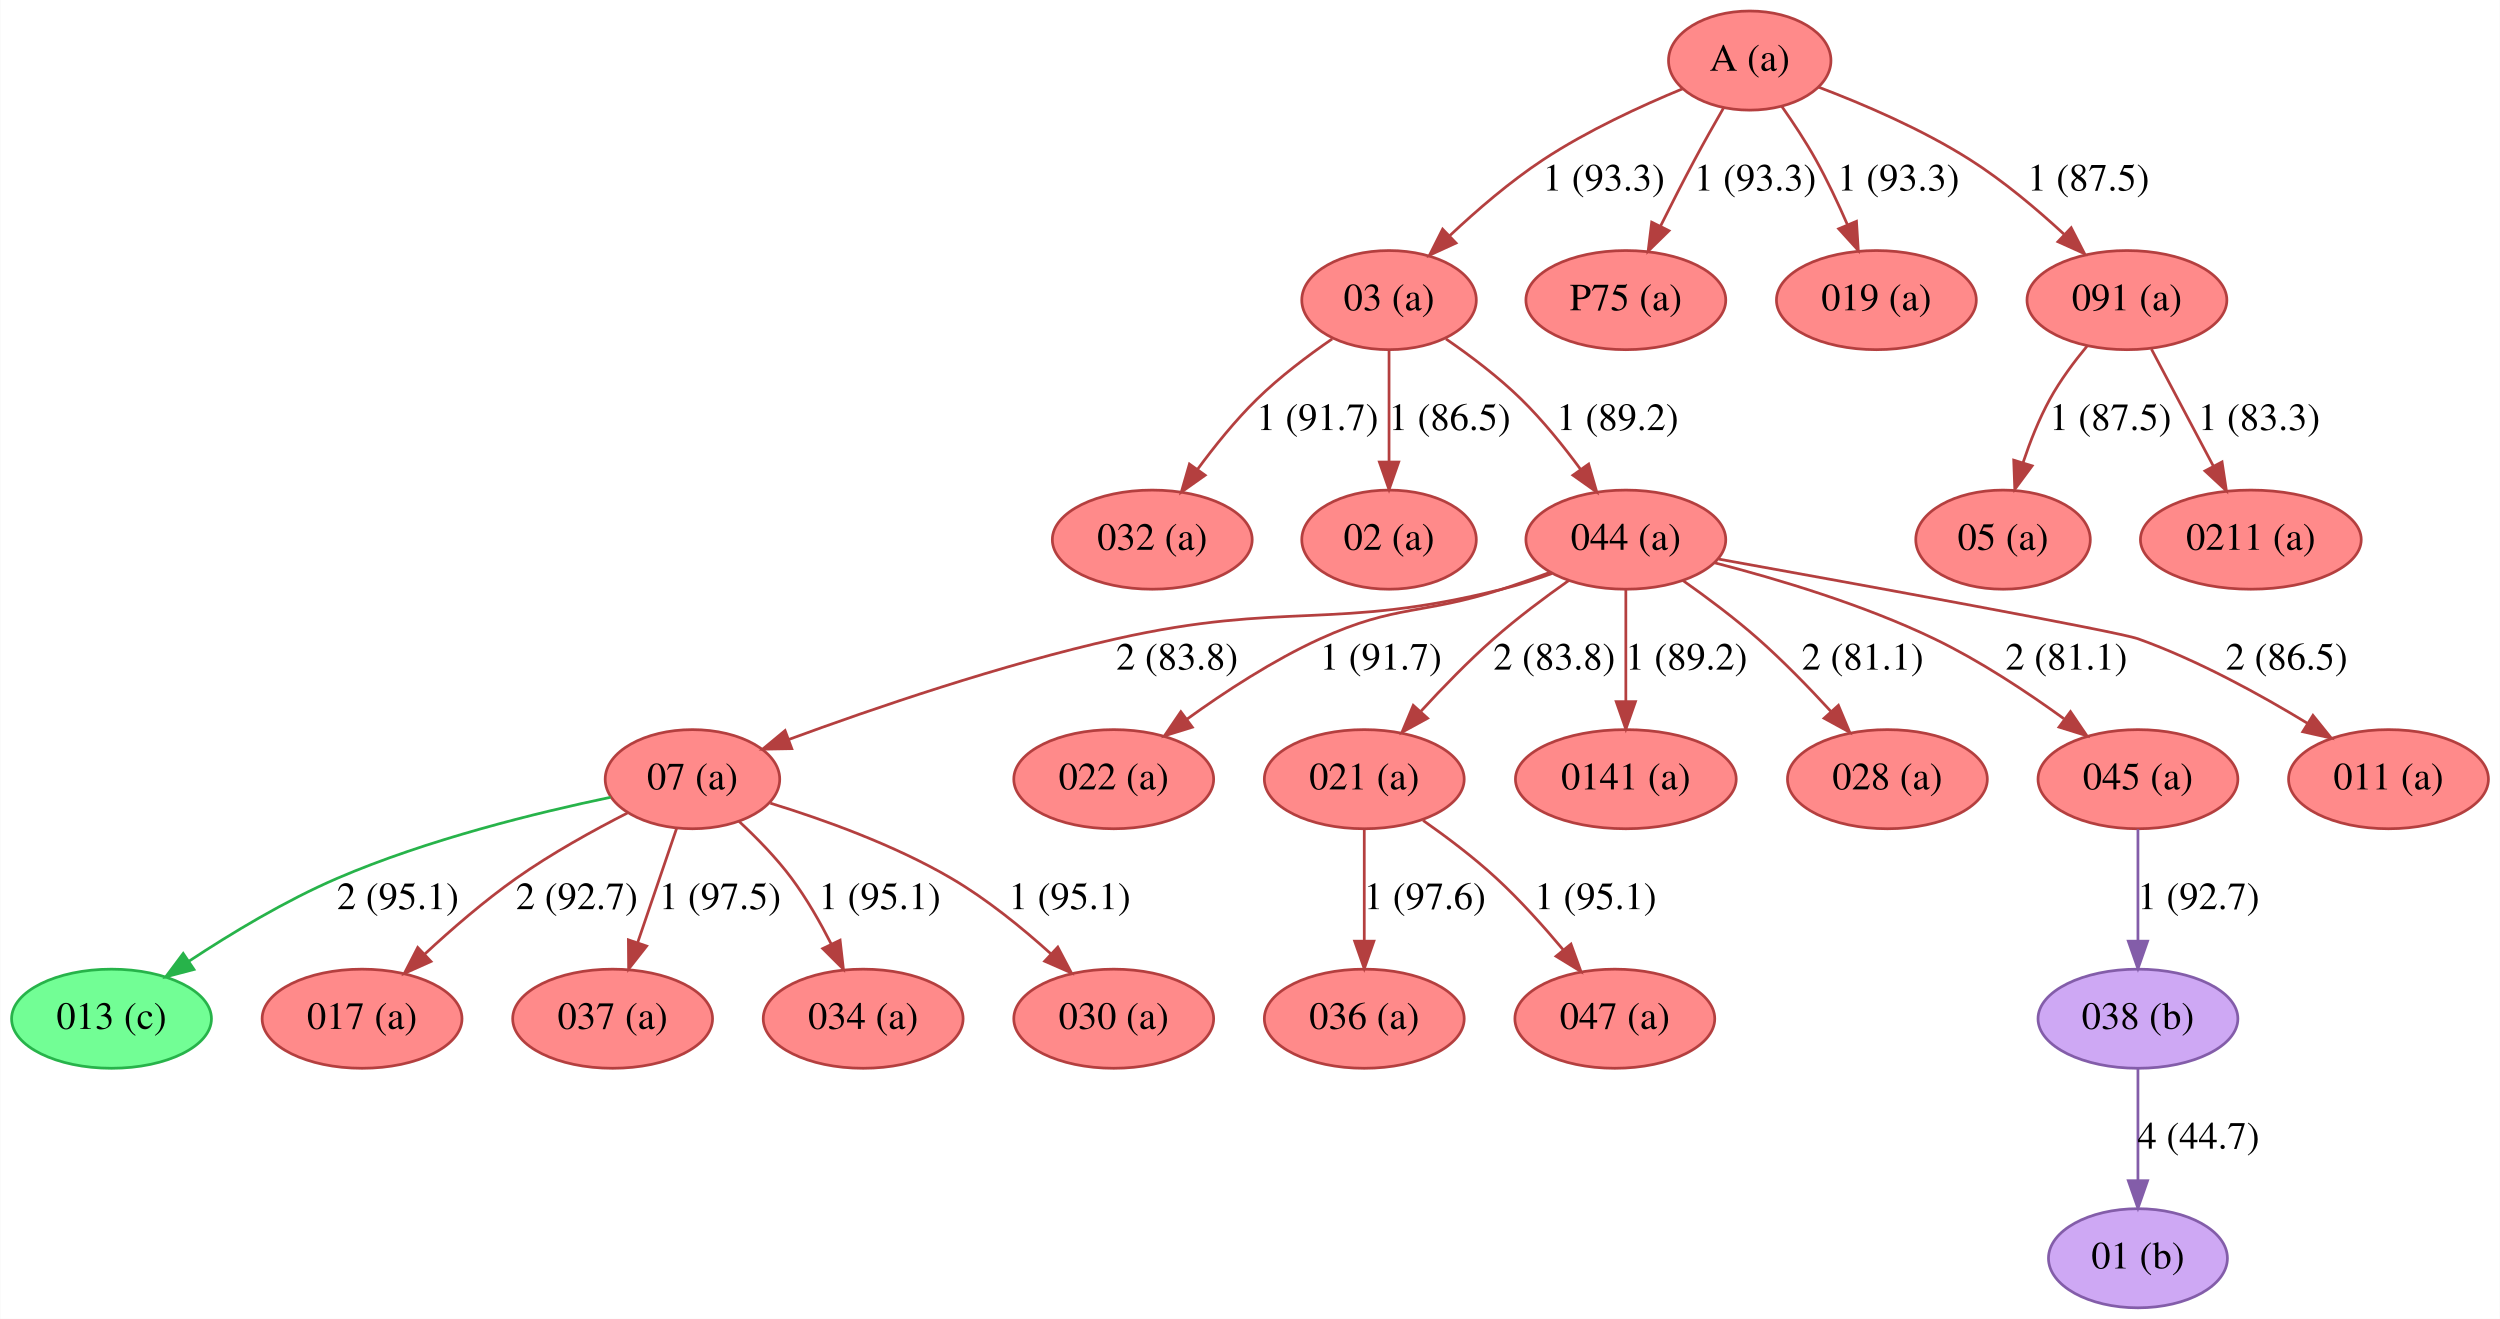
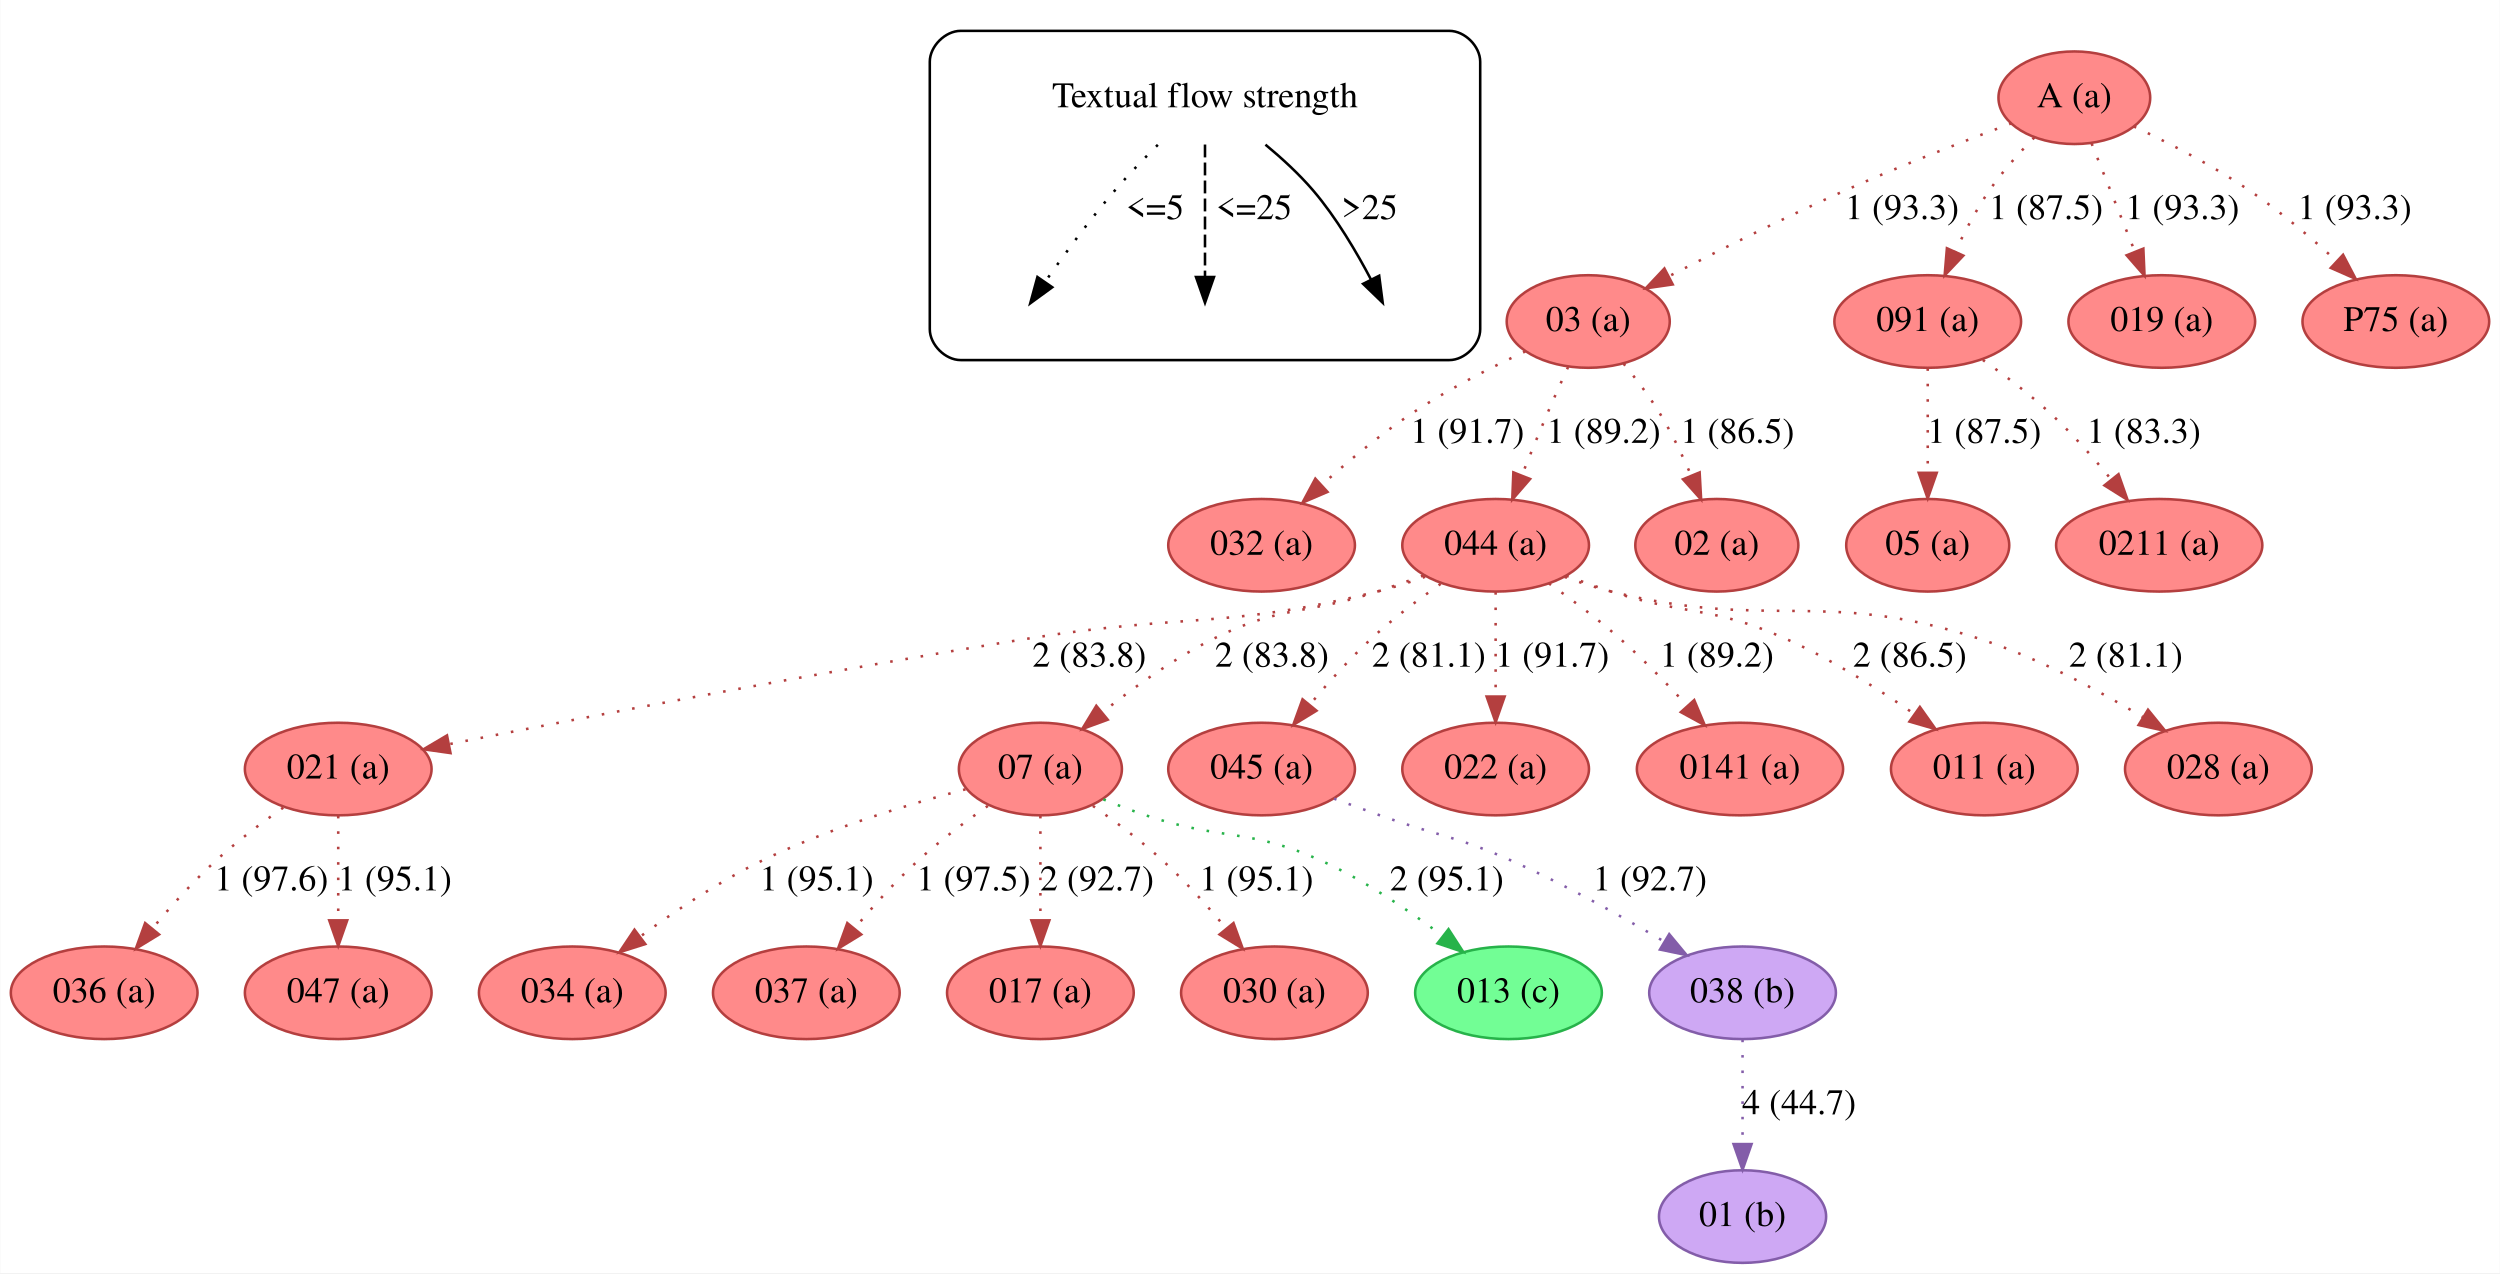
- <svg xmlns="http://www.w3.org/2000/svg" width="908pt" height="479pt" viewBox="0.00 0.00 907.79 479.00">
-   <g id="graph0" class="graph" transform="scale(1 1) rotate(0) translate(4 475)">
-     <polygon fill="white" stroke="none" points="-4,4 -4,-475 903.794,-475 903.794,4 -4,4" />
+ <svg xmlns="http://www.w3.org/2000/svg" width="972pt" height="495pt" viewBox="0.00 0.00 971.79 495.00">
+   <g id="graph0" class="graph" transform="scale(1 1) rotate(0) translate(4 491)">
+     <polygon fill="white" stroke="none" points="-4,4 -4,-491 967.794,-491 967.794,4 -4,4" />
+     <g id="clust1" class="cluster">
+       <path fill="none" stroke="black" d="M369.397,-351C369.397,-351 559.397,-351 559.397,-351 565.397,-351 571.397,-357 571.397,-363 571.397,-363 571.397,-467 571.397,-467 571.397,-473 565.397,-479 559.397,-479 559.397,-479 369.397,-479 369.397,-479 363.397,-479 357.397,-473 357.397,-467 357.397,-467 357.397,-363 357.397,-363 357.397,-357 363.397,-351 369.397,-351" />
+     </g>
    <g id="node1" class="node">
-       <ellipse fill="#cea8f4" stroke="#835da9" cx="772.397" cy="-18" rx="32.494" ry="18" />
-       <text text-anchor="middle" x="772.397" y="-14.3" font-family="Times,serif" font-size="14.00">01 (b)</text>
-     </g>
-     <g id="node2" class="node">
-       <ellipse fill="#72fe95" stroke="#27b34a" cx="36.397" cy="-105" rx="36.294" ry="18" />
-       <text text-anchor="middle" x="36.397" y="-101.3" font-family="Times,serif" font-size="14.00">013 (c)</text>
-     </g>
-     <g id="node3" class="node">
+       <text text-anchor="middle" x="464.397" y="-449.3" font-family="Times,serif" font-size="14.00">Textual flow strength</text>
+     </g>
+     <g id="edge1" class="edge">
+       <path fill="none" stroke="black" stroke-dasharray="1,5" d="M446.062,-434.686C440.529,-429.194 434.557,-422.989 429.397,-417 419.568,-405.593 409.469,-391.779 402.31,-381.563" />
+       <polygon fill="black" stroke="black" points="405.011,-379.314 396.453,-373.068 399.248,-383.288 405.011,-379.314" />
+       <text text-anchor="middle" x="444.897" y="-405.8" font-family="Times,serif" font-size="14.00">&lt;=5  </text>
+     </g>
+     <g id="edge2" class="edge">
+       <path fill="none" stroke="black" stroke-dasharray="5,2" d="M464.397,-434.799C464.397,-419.794 464.397,-398.174 464.397,-383.409" />
+       <polygon fill="black" stroke="black" points="467.897,-383.293 464.397,-373.293 460.897,-383.293 467.897,-383.293" />
+       <text text-anchor="middle" x="483.397" y="-405.8" font-family="Times,serif" font-size="14.00">  &lt;=25</text>
+     </g>
+     <g id="edge3" class="edge">
+       <path fill="none" stroke="black" d="M487.9,-434.76C494.303,-429.462 500.963,-423.344 506.397,-417 515.484,-406.39 523.492,-392.689 528.943,-382.313" />
+       <polygon fill="black" stroke="black" points="532.119,-383.789 533.488,-373.283 525.866,-380.642 532.119,-383.789" />
+       <text text-anchor="middle" x="528.397" y="-405.8" font-family="Times,serif" font-size="14.00">&gt;25</text>
+     </g>
+     <g id="node5" class="node">
+       <ellipse fill="#ff8a8a" stroke="#b43f3f" cx="127.397" cy="-192" rx="36.294" ry="18" />
+       <text text-anchor="middle" x="127.397" y="-188.3" font-family="Times,serif" font-size="14.00">021 (a)</text>
+     </g>
+     <g id="node6" class="node">
+       <ellipse fill="#ff8a8a" stroke="#b43f3f" cx="36.397" cy="-105" rx="36.294" ry="18" />
+       <text text-anchor="middle" x="36.397" y="-101.3" font-family="Times,serif" font-size="14.00">036 (a)</text>
+     </g>
+     <g id="edge4" class="edge">
+       <path fill="none" stroke="#b43f3f" stroke-dasharray="1,5" d="M106.025,-177.006C97.404,-170.963 87.582,-163.554 79.397,-156 70.853,-148.115 62.321,-138.619 55.136,-130.029" />
+       <polygon fill="#b43f3f" stroke="#b43f3f" points="57.741,-127.685 48.704,-122.155 52.32,-132.113 57.741,-127.685" />
+       <text text-anchor="middle" x="101.397" y="-144.8" font-family="Times,serif" font-size="14.00">1 (97.6)</text>
+     </g>
+     <g id="node7" class="node">
      <ellipse fill="#ff8a8a" stroke="#b43f3f" cx="127.397" cy="-105" rx="36.294" ry="18" />
-       <text text-anchor="middle" x="127.397" y="-101.3" font-family="Times,serif" font-size="14.00">017 (a)</text>
-     </g>
-     <g id="node4" class="node">
-       <ellipse fill="#ff8a8a" stroke="#b43f3f" cx="247.397" cy="-192" rx="31.695" ry="18" />
-       <text text-anchor="middle" x="247.397" y="-188.3" font-family="Times,serif" font-size="14.00">07 (a)</text>
-     </g>
-     <g id="edge3" class="edge">
-       <path fill="none" stroke="#27b34a" d="M217.653,-185.43C190.979,-179.855 151.118,-170.076 118.397,-156 99.575,-147.903 79.929,-136.059 64.587,-125.931" />
-       <polygon fill="#27b34a" stroke="#27b34a" points="66.339,-122.891 56.089,-120.207 62.428,-128.696 66.339,-122.891" />
-       <text text-anchor="middle" x="140.397" y="-144.8" font-family="Times,serif" font-size="14.00">2 (95.1)</text>
-     </g>
-     <g id="edge1" class="edge">
-       <path fill="none" stroke="#b43f3f" d="M223.827,-179.749C211.394,-173.413 196.123,-164.983 183.397,-156 171.802,-147.816 159.939,-137.548 150.134,-128.449" />
-       <polygon fill="#b43f3f" stroke="#b43f3f" points="152.425,-125.798 142.756,-121.465 147.612,-130.882 152.425,-125.798" />
-       <text text-anchor="middle" x="205.397" y="-144.8" font-family="Times,serif" font-size="14.00">2 (92.7)</text>
+       <text text-anchor="middle" x="127.397" y="-101.3" font-family="Times,serif" font-size="14.00">047 (a)</text>
+     </g>
+     <g id="edge5" class="edge">
+       <path fill="none" stroke="#b43f3f" stroke-dasharray="1,5" d="M127.397,-173.799C127.397,-162.163 127.397,-146.548 127.397,-133.237" />
+       <polygon fill="#b43f3f" stroke="#b43f3f" points="130.897,-133.175 127.397,-123.175 123.897,-133.175 130.897,-133.175" />
+       <text text-anchor="middle" x="149.397" y="-144.8" font-family="Times,serif" font-size="14.00">1 (95.1)</text>
+     </g>
+     <g id="node8" class="node">
+       <ellipse fill="#ff8a8a" stroke="#b43f3f" cx="613.397" cy="-366" rx="31.695" ry="18" />
+       <text text-anchor="middle" x="613.397" y="-362.3" font-family="Times,serif" font-size="14.00">03 (a)</text>
+     </g>
+     <g id="node9" class="node">
+       <ellipse fill="#ff8a8a" stroke="#b43f3f" cx="486.397" cy="-279" rx="36.294" ry="18" />
+       <text text-anchor="middle" x="486.397" y="-275.3" font-family="Times,serif" font-size="14.00">032 (a)</text>
+     </g>
+     <g id="edge6" class="edge">
+       <path fill="none" stroke="#b43f3f" stroke-dasharray="1,5" d="M588.965,-354.379C575.391,-348.048 558.456,-339.422 544.397,-330 532.371,-321.94 520.082,-311.691 509.93,-302.573" />
+       <polygon fill="#b43f3f" stroke="#b43f3f" points="512.026,-299.747 502.291,-295.566 507.294,-304.905 512.026,-299.747" />
+       <text text-anchor="middle" x="566.397" y="-318.8" font-family="Times,serif" font-size="14.00">1 (91.7)</text>
+     </g>
+     <g id="node10" class="node">
+       <ellipse fill="#ff8a8a" stroke="#b43f3f" cx="577.397" cy="-279" rx="36.294" ry="18" />
+       <text text-anchor="middle" x="577.397" y="-275.3" font-family="Times,serif" font-size="14.00">044 (a)</text>
+     </g>
+     <g id="edge7" class="edge">
+       <path fill="none" stroke="#b43f3f" stroke-dasharray="1,5" d="M605.581,-348.338C602.923,-342.559 599.974,-336.019 597.397,-330 594.084,-322.265 590.629,-313.789 587.54,-306.049" />
+       <polygon fill="#b43f3f" stroke="#b43f3f" points="590.795,-304.762 583.863,-296.75 584.286,-307.336 590.795,-304.762" />
+       <text text-anchor="middle" x="619.397" y="-318.8" font-family="Times,serif" font-size="14.00">1 (89.2)</text>
    </g>
    <g id="node11" class="node">
+       <ellipse fill="#ff8a8a" stroke="#b43f3f" cx="663.397" cy="-279" rx="31.695" ry="18" />
+       <text text-anchor="middle" x="663.397" y="-275.3" font-family="Times,serif" font-size="14.00">02 (a)</text>
+     </g>
+     <g id="edge8" class="edge">
+       <path fill="none" stroke="#b43f3f" stroke-dasharray="1,5" d="M627.139,-349.612C632.004,-343.724 637.285,-336.789 641.397,-330 645.888,-322.585 649.977,-314.091 653.378,-306.234" />
+       <polygon fill="#b43f3f" stroke="#b43f3f" points="656.712,-307.329 657.297,-296.751 650.243,-304.656 656.712,-307.329" />
+       <text text-anchor="middle" x="671.397" y="-318.8" font-family="Times,serif" font-size="14.00">1 (86.5)</text>
+     </g>
+     <g id="edge14" class="edge">
+       <path fill="none" stroke="#b43f3f" stroke-dasharray="1,5" d="M549.976,-266.746C543.934,-264.583 537.511,-262.521 531.397,-261 473.083,-246.497 456.736,-252.474 397.397,-243 317.074,-230.176 223.881,-212.235 170.655,-201.695" />
+       <polygon fill="#b43f3f" stroke="#b43f3f" points="171.049,-198.205 160.558,-199.689 169.685,-205.071 171.049,-198.205" />
+       <text text-anchor="middle" x="419.397" y="-231.8" font-family="Times,serif" font-size="14.00">2 (83.8)</text>
+     </g>
+     <g id="node12" class="node">
+       <ellipse fill="#ff8a8a" stroke="#b43f3f" cx="400.397" cy="-192" rx="31.695" ry="18" />
+       <text text-anchor="middle" x="400.397" y="-188.3" font-family="Times,serif" font-size="14.00">07 (a)</text>
+     </g>
+     <g id="edge15" class="edge">
+       <path fill="none" stroke="#b43f3f" stroke-dasharray="1,5" d="M549.296,-267.232C543.411,-265.084 537.223,-262.906 531.397,-261 503.72,-251.946 494.54,-255.828 468.397,-243 452.792,-235.343 437.048,-224.046 424.644,-214.127" />
+       <polygon fill="#b43f3f" stroke="#b43f3f" points="426.581,-211.188 416.634,-207.541 422.136,-216.596 426.581,-211.188" />
+       <text text-anchor="middle" x="490.397" y="-231.8" font-family="Times,serif" font-size="14.00">2 (83.8)</text>
+     </g>
+     <g id="node18" class="node">
+       <ellipse fill="#ff8a8a" stroke="#b43f3f" cx="486.397" cy="-192" rx="36.294" ry="18" />
+       <text text-anchor="middle" x="486.397" y="-188.3" font-family="Times,serif" font-size="14.00">045 (a)</text>
+     </g>
+     <g id="edge16" class="edge">
+       <path fill="none" stroke="#b43f3f" stroke-dasharray="1,5" d="M556.025,-264.006C547.404,-257.963 537.582,-250.554 529.397,-243 520.853,-235.115 512.321,-225.619 505.136,-217.029" />
+       <polygon fill="#b43f3f" stroke="#b43f3f" points="507.741,-214.685 498.704,-209.155 502.32,-219.113 507.741,-214.685" />
+       <text text-anchor="middle" x="551.397" y="-231.8" font-family="Times,serif" font-size="14.00">2 (81.1)</text>
+     </g>
+     <g id="node19" class="node">
+       <ellipse fill="#ff8a8a" stroke="#b43f3f" cx="577.397" cy="-192" rx="36.294" ry="18" />
+       <text text-anchor="middle" x="577.397" y="-188.3" font-family="Times,serif" font-size="14.00">022 (a)</text>
+     </g>
+     <g id="edge17" class="edge">
+       <path fill="none" stroke="#b43f3f" stroke-dasharray="1,5" d="M577.397,-260.799C577.397,-249.163 577.397,-233.548 577.397,-220.237" />
+       <polygon fill="#b43f3f" stroke="#b43f3f" points="580.897,-220.175 577.397,-210.175 573.897,-220.175 580.897,-220.175" />
+       <text text-anchor="middle" x="599.397" y="-231.8" font-family="Times,serif" font-size="14.00">1 (91.7)</text>
+     </g>
+     <g id="node20" class="node">
+       <ellipse fill="#ff8a8a" stroke="#b43f3f" cx="672.397" cy="-192" rx="40.094" ry="18" />
+       <text text-anchor="middle" x="672.397" y="-188.3" font-family="Times,serif" font-size="14.00">0141 (a)</text>
+     </g>
+     <g id="edge18" class="edge">
+       <path fill="none" stroke="#b43f3f" stroke-dasharray="1,5" d="M598.127,-264.159C606.833,-258.025 616.891,-250.508 625.397,-243 634.56,-234.911 643.927,-225.276 651.863,-216.632" />
+       <polygon fill="#b43f3f" stroke="#b43f3f" points="654.606,-218.816 658.702,-209.045 649.407,-214.129 654.606,-218.816" />
+       <text text-anchor="middle" x="663.397" y="-231.8" font-family="Times,serif" font-size="14.00">1 (89.2)</text>
+     </g>
+     <g id="node21" class="node">
+       <ellipse fill="#ff8a8a" stroke="#b43f3f" cx="767.397" cy="-192" rx="36.294" ry="18" />
+       <text text-anchor="middle" x="767.397" y="-188.3" font-family="Times,serif" font-size="14.00">011 (a)</text>
+     </g>
+     <g id="edge19" class="edge">
+       <path fill="none" stroke="#b43f3f" stroke-dasharray="1,5" d="M604.851,-267.137C610.61,-264.997 616.674,-262.845 622.397,-261 651.743,-251.54 661.196,-255.467 689.397,-243 707.184,-235.137 725.568,-223.548 740.018,-213.507" />
+       <polygon fill="#b43f3f" stroke="#b43f3f" points="742.343,-216.148 748.466,-207.502 738.288,-210.443 742.343,-216.148" />
+       <text text-anchor="middle" x="738.397" y="-231.8" font-family="Times,serif" font-size="14.00">2 (86.5)</text>
+     </g>
+     <g id="node22" class="node">
+       <ellipse fill="#ff8a8a" stroke="#b43f3f" cx="858.397" cy="-192" rx="36.294" ry="18" />
+       <text text-anchor="middle" x="858.397" y="-188.3" font-family="Times,serif" font-size="14.00">028 (a)</text>
+     </g>
+     <g id="edge20" class="edge">
+       <path fill="none" stroke="#b43f3f" stroke-dasharray="1,5" d="M604.196,-266.701C610.109,-264.54 616.399,-262.491 622.397,-261 684.134,-245.653 703.764,-262.253 764.397,-243 787.201,-235.759 810.975,-223.058 828.909,-212.269" />
+       <polygon fill="#b43f3f" stroke="#b43f3f" points="831.042,-215.067 837.719,-206.841 827.37,-209.107 831.042,-215.067" />
+       <text text-anchor="middle" x="822.397" y="-231.8" font-family="Times,serif" font-size="14.00">2 (81.1)</text>
+     </g>
+     <g id="node13" class="node">
      <ellipse fill="#ff8a8a" stroke="#b43f3f" cx="218.397" cy="-105" rx="36.294" ry="18" />
-       <text text-anchor="middle" x="218.397" y="-101.3" font-family="Times,serif" font-size="14.00">037 (a)</text>
-     </g>
-     <g id="edge4" class="edge">
-       <path fill="none" stroke="#b43f3f" d="M241.667,-174.207C237.642,-162.409 232.173,-146.378 227.548,-132.822" />
-       <polygon fill="#b43f3f" stroke="#b43f3f" points="230.755,-131.383 224.214,-123.049 224.13,-133.644 230.755,-131.383" />
-       <text text-anchor="middle" x="257.397" y="-144.8" font-family="Times,serif" font-size="14.00">1 (97.5)</text>
-     </g>
-     <g id="node19" class="node">
+       <text text-anchor="middle" x="218.397" y="-101.3" font-family="Times,serif" font-size="14.00">034 (a)</text>
+     </g>
+     <g id="edge9" class="edge">
+       <path fill="none" stroke="#b43f3f" stroke-dasharray="1,5" d="M371.287,-184.118C348.808,-178.225 317.276,-168.681 291.397,-156 275.102,-148.016 258.302,-136.754 244.933,-126.939" />
+       <polygon fill="#b43f3f" stroke="#b43f3f" points="246.782,-123.951 236.682,-120.748 242.58,-129.55 246.782,-123.951" />
+       <text text-anchor="middle" x="313.397" y="-144.8" font-family="Times,serif" font-size="14.00">1 (95.1)</text>
+     </g>
+     <g id="node14" class="node">
      <ellipse fill="#ff8a8a" stroke="#b43f3f" cx="309.397" cy="-105" rx="36.294" ry="18" />
-       <text text-anchor="middle" x="309.397" y="-101.3" font-family="Times,serif" font-size="14.00">034 (a)</text>
-     </g>
-     <g id="edge2" class="edge">
-       <path fill="none" stroke="#b43f3f" d="M264.312,-176.669C270.763,-170.689 277.882,-163.414 283.397,-156 288.853,-148.665 293.789,-140.023 297.859,-132.006" />
-       <polygon fill="#b43f3f" stroke="#b43f3f" points="301.013,-133.523 302.218,-122.997 294.712,-130.475 301.013,-133.523" />
-       <text text-anchor="middle" x="315.397" y="-144.8" font-family="Times,serif" font-size="14.00">1 (95.1)</text>
+       <text text-anchor="middle" x="309.397" y="-101.3" font-family="Times,serif" font-size="14.00">037 (a)</text>
+     </g>
+     <g id="edge10" class="edge">
+       <path fill="none" stroke="#b43f3f" stroke-dasharray="1,5" d="M379.978,-177.672C371.134,-171.512 360.886,-163.834 352.397,-156 343.853,-148.115 335.321,-138.619 328.136,-130.029" />
+       <polygon fill="#b43f3f" stroke="#b43f3f" points="330.741,-127.685 321.704,-122.155 325.32,-132.113 330.741,-127.685" />
+       <text text-anchor="middle" x="374.397" y="-144.8" font-family="Times,serif" font-size="14.00">1 (97.5)</text>
+     </g>
+     <g id="node15" class="node">
+       <ellipse fill="#ff8a8a" stroke="#b43f3f" cx="400.397" cy="-105" rx="36.294" ry="18" />
+       <text text-anchor="middle" x="400.397" y="-101.3" font-family="Times,serif" font-size="14.00">017 (a)</text>
+     </g>
+     <g id="edge11" class="edge">
+       <path fill="none" stroke="#b43f3f" stroke-dasharray="1,5" d="M400.397,-173.799C400.397,-162.163 400.397,-146.548 400.397,-133.237" />
+       <polygon fill="#b43f3f" stroke="#b43f3f" points="403.897,-133.175 400.397,-123.175 396.897,-133.175 403.897,-133.175" />
+       <text text-anchor="middle" x="422.397" y="-144.8" font-family="Times,serif" font-size="14.00">2 (92.7)</text>
+     </g>
+     <g id="node16" class="node">
+       <ellipse fill="#ff8a8a" stroke="#b43f3f" cx="491.397" cy="-105" rx="36.294" ry="18" />
+       <text text-anchor="middle" x="491.397" y="-101.3" font-family="Times,serif" font-size="14.00">030 (a)</text>
+     </g>
+     <g id="edge12" class="edge">
+       <path fill="none" stroke="#b43f3f" stroke-dasharray="1,5" d="M420.816,-177.672C429.659,-171.512 439.908,-163.834 448.397,-156 456.941,-148.115 465.472,-138.619 472.657,-130.029" />
+       <polygon fill="#b43f3f" stroke="#b43f3f" points="475.474,-132.113 479.089,-122.155 470.053,-127.685 475.474,-132.113" />
+       <text text-anchor="middle" x="484.397" y="-144.8" font-family="Times,serif" font-size="14.00">1 (95.1)</text>
+     </g>
+     <g id="node17" class="node">
+       <ellipse fill="#72fe95" stroke="#27b34a" cx="582.397" cy="-105" rx="36.294" ry="18" />
+       <text text-anchor="middle" x="582.397" y="-101.3" font-family="Times,serif" font-size="14.00">013 (c)</text>
+     </g>
+     <g id="edge13" class="edge">
+       <path fill="none" stroke="#27b34a" stroke-dasharray="1,5" d="M424.904,-180.194C430.285,-178.003 435.991,-175.816 441.397,-174 471.44,-163.907 481.603,-169.243 510.397,-156 526.842,-148.436 543.549,-137.107 556.724,-127.144" />
+       <polygon fill="#27b34a" stroke="#27b34a" points="559.081,-129.745 564.834,-120.848 554.788,-124.216 559.081,-129.745" />
+       <text text-anchor="middle" x="558.397" y="-144.8" font-family="Times,serif" font-size="14.00">2 (95.1)</text>
+     </g>
+     <g id="node29" class="node">
+       <ellipse fill="#cea8f4" stroke="#835da9" cx="673.397" cy="-105" rx="36.294" ry="18" />
+       <text text-anchor="middle" x="673.397" y="-101.3" font-family="Times,serif" font-size="14.00">038 (b)</text>
+     </g>
+     <g id="edge27" class="edge">
+       <path fill="none" stroke="#835da9" stroke-dasharray="1,5" d="M514.582,-180.478C520.461,-178.313 526.625,-176.065 532.397,-174 555.424,-165.761 562.091,-166.029 584.397,-156 604.445,-146.986 625.958,-134.969 642.811,-124.976" />
+       <polygon fill="#835da9" stroke="#835da9" points="644.885,-127.813 651.655,-119.664 641.28,-121.812 644.885,-127.813" />
+       <text text-anchor="middle" x="637.397" y="-144.8" font-family="Times,serif" font-size="14.00">1 (92.7)</text>
+     </g>
+     <g id="node23" class="node">
+       <ellipse fill="#ff8a8a" stroke="#b43f3f" cx="745.397" cy="-366" rx="36.294" ry="18" />
+       <text text-anchor="middle" x="745.397" y="-362.3" font-family="Times,serif" font-size="14.00">091 (a)</text>
    </g>
    <g id="node24" class="node">
-       <ellipse fill="#ff8a8a" stroke="#b43f3f" cx="400.397" cy="-105" rx="36.294" ry="18" />
-       <text text-anchor="middle" x="400.397" y="-101.3" font-family="Times,serif" font-size="14.00">030 (a)</text>
-     </g>
-     <g id="edge5" class="edge">
-       <path fill="none" stroke="#b43f3f" d="M275.682,-183.286C294.964,-177.365 320.659,-168.143 341.397,-156 354.323,-148.431 367.188,-137.963 377.59,-128.561" />
-       <polygon fill="#b43f3f" stroke="#b43f3f" points="380.087,-131.018 385.025,-121.644 375.319,-125.893 380.087,-131.018" />
-       <text text-anchor="middle" x="384.397" y="-144.8" font-family="Times,serif" font-size="14.00">1 (95.1)</text>
-     </g>
-     <g id="node5" class="node">
-       <ellipse fill="#ff8a8a" stroke="#b43f3f" cx="414.397" cy="-279" rx="36.294" ry="18" />
-       <text text-anchor="middle" x="414.397" y="-275.3" font-family="Times,serif" font-size="14.00">032 (a)</text>
-     </g>
-     <g id="node6" class="node">
-       <ellipse fill="#ff8a8a" stroke="#b43f3f" cx="400.397" cy="-192" rx="36.294" ry="18" />
-       <text text-anchor="middle" x="400.397" y="-188.3" font-family="Times,serif" font-size="14.00">022 (a)</text>
-     </g>
-     <g id="node7" class="node">
-       <ellipse fill="#ff8a8a" stroke="#b43f3f" cx="631.397" cy="-453" rx="29.497" ry="18" />
-       <text text-anchor="middle" x="631.397" y="-449.3" font-family="Times,serif" font-size="14.00">A (a)</text>
-     </g>
-     <g id="node17" class="node">
-       <ellipse fill="#ff8a8a" stroke="#b43f3f" cx="500.397" cy="-366" rx="31.695" ry="18" />
-       <text text-anchor="middle" x="500.397" y="-362.3" font-family="Times,serif" font-size="14.00">03 (a)</text>
-     </g>
-     <g id="edge6" class="edge">
-       <path fill="none" stroke="#b43f3f" d="M607.144,-442.808C591.973,-436.553 572.353,-427.517 556.397,-417 544.375,-409.077 532.301,-398.681 522.458,-389.422" />
-       <polygon fill="#b43f3f" stroke="#b43f3f" points="524.713,-386.734 515.086,-382.309 519.852,-391.772 524.713,-386.734" />
-       <text text-anchor="middle" x="578.397" y="-405.8" font-family="Times,serif" font-size="14.00">1 (93.3)</text>
-     </g>
-     <g id="node18" class="node">
-       <ellipse fill="#ff8a8a" stroke="#b43f3f" cx="586.397" cy="-366" rx="36.294" ry="18" />
-       <text text-anchor="middle" x="586.397" y="-362.3" font-family="Times,serif" font-size="14.00">P75 (a)</text>
-     </g>
-     <g id="edge7" class="edge">
-       <path fill="none" stroke="#b43f3f" d="M621.847,-435.723C618.473,-429.861 614.699,-423.17 611.397,-417 607.229,-409.213 602.866,-400.645 598.972,-392.834" />
-       <polygon fill="#b43f3f" stroke="#b43f3f" points="602.069,-391.2 594.5,-383.785 595.793,-394.301 602.069,-391.2" />
-       <text text-anchor="middle" x="633.397" y="-405.8" font-family="Times,serif" font-size="14.00">1 (93.3)</text>
-     </g>
-     <g id="node20" class="node">
-       <ellipse fill="#ff8a8a" stroke="#b43f3f" cx="677.397" cy="-366" rx="36.294" ry="18" />
-       <text text-anchor="middle" x="677.397" y="-362.3" font-family="Times,serif" font-size="14.00">019 (a)</text>
-     </g>
-     <g id="edge8" class="edge">
-       <path fill="none" stroke="#b43f3f" d="M643.036,-436.37C647.19,-430.457 651.743,-423.567 655.397,-417 659.547,-409.542 663.498,-401.148 666.877,-393.398" />
-       <polygon fill="#b43f3f" stroke="#b43f3f" points="670.161,-394.619 670.824,-384.044 663.712,-391.897 670.161,-394.619" />
-       <text text-anchor="middle" x="685.397" y="-405.8" font-family="Times,serif" font-size="14.00">1 (93.3)</text>
-     </g>
-     <g id="node23" class="node">
-       <ellipse fill="#ff8a8a" stroke="#b43f3f" cx="768.397" cy="-366" rx="36.294" ry="18" />
-       <text text-anchor="middle" x="768.397" y="-362.3" font-family="Times,serif" font-size="14.00">091 (a)</text>
-     </g>
-     <g id="edge9" class="edge">
-       <path fill="none" stroke="#b43f3f" d="M656.182,-443.429C672.507,-437.247 693.997,-428.061 711.397,-417 723.493,-409.31 735.612,-399.116 745.546,-389.939" />
-       <polygon fill="#b43f3f" stroke="#b43f3f" points="748.156,-392.287 753.001,-382.865 743.338,-387.209 748.156,-392.287" />
-       <text text-anchor="middle" x="754.397" y="-405.8" font-family="Times,serif" font-size="14.00">1 (87.5)</text>
-     </g>
-     <g id="node8" class="node">
-       <ellipse fill="#ff8a8a" stroke="#b43f3f" cx="491.397" cy="-192" rx="36.294" ry="18" />
-       <text text-anchor="middle" x="491.397" y="-188.3" font-family="Times,serif" font-size="14.00">021 (a)</text>
-     </g>
-     <g id="node14" class="node">
-       <ellipse fill="#ff8a8a" stroke="#b43f3f" cx="491.397" cy="-105" rx="36.294" ry="18" />
-       <text text-anchor="middle" x="491.397" y="-101.3" font-family="Times,serif" font-size="14.00">036 (a)</text>
-     </g>
-     <g id="edge10" class="edge">
-       <path fill="none" stroke="#b43f3f" d="M491.397,-173.799C491.397,-162.163 491.397,-146.548 491.397,-133.237" />
-       <polygon fill="#b43f3f" stroke="#b43f3f" points="494.897,-133.175 491.397,-123.175 487.897,-133.175 494.897,-133.175" />
-       <text text-anchor="middle" x="513.397" y="-144.8" font-family="Times,serif" font-size="14.00">1 (97.6)</text>
-     </g>
-     <g id="node21" class="node">
-       <ellipse fill="#ff8a8a" stroke="#b43f3f" cx="582.397" cy="-105" rx="36.294" ry="18" />
-       <text text-anchor="middle" x="582.397" y="-101.3" font-family="Times,serif" font-size="14.00">047 (a)</text>
-     </g>
-     <g id="edge11" class="edge">
-       <path fill="none" stroke="#b43f3f" d="M512.768,-177.006C521.389,-170.963 531.211,-163.554 539.397,-156 547.941,-148.115 556.472,-138.619 563.657,-130.029" />
-       <polygon fill="#b43f3f" stroke="#b43f3f" points="566.474,-132.113 570.089,-122.155 561.053,-127.685 566.474,-132.113" />
-       <text text-anchor="middle" x="575.397" y="-144.8" font-family="Times,serif" font-size="14.00">1 (95.1)</text>
-     </g>
-     <g id="node9" class="node">
-       <ellipse fill="#ff8a8a" stroke="#b43f3f" cx="586.397" cy="-192" rx="40.094" ry="18" />
-       <text text-anchor="middle" x="586.397" y="-188.3" font-family="Times,serif" font-size="14.00">0141 (a)</text>
-     </g>
-     <g id="node10" class="node">
-       <ellipse fill="#ff8a8a" stroke="#b43f3f" cx="681.397" cy="-192" rx="36.294" ry="18" />
-       <text text-anchor="middle" x="681.397" y="-188.3" font-family="Times,serif" font-size="14.00">028 (a)</text>
-     </g>
-     <g id="node12" class="node">
-       <ellipse fill="#ff8a8a" stroke="#b43f3f" cx="723.397" cy="-279" rx="31.695" ry="18" />
-       <text text-anchor="middle" x="723.397" y="-275.3" font-family="Times,serif" font-size="14.00">05 (a)</text>
-     </g>
-     <g id="node13" class="node">
-       <ellipse fill="#ff8a8a" stroke="#b43f3f" cx="500.397" cy="-279" rx="31.695" ry="18" />
-       <text text-anchor="middle" x="500.397" y="-275.3" font-family="Times,serif" font-size="14.00">02 (a)</text>
-     </g>
-     <g id="node15" class="node">
-       <ellipse fill="#cea8f4" stroke="#835da9" cx="772.397" cy="-105" rx="36.294" ry="18" />
-       <text text-anchor="middle" x="772.397" y="-101.3" font-family="Times,serif" font-size="14.00">038 (b)</text>
-     </g>
-     <g id="edge12" class="edge">
-       <path fill="none" stroke="#835da9" d="M772.397,-86.799C772.397,-75.163 772.397,-59.548 772.397,-46.237" />
-       <polygon fill="#835da9" stroke="#835da9" points="775.897,-46.175 772.397,-36.175 768.897,-46.175 775.897,-46.175" />
-       <text text-anchor="middle" x="794.397" y="-57.8" font-family="Times,serif" font-size="14.00">4 (44.7)</text>
-     </g>
-     <g id="node16" class="node">
-       <ellipse fill="#ff8a8a" stroke="#b43f3f" cx="772.397" cy="-192" rx="36.294" ry="18" />
-       <text text-anchor="middle" x="772.397" y="-188.3" font-family="Times,serif" font-size="14.00">045 (a)</text>
-     </g>
-     <g id="edge13" class="edge">
-       <path fill="none" stroke="#835da9" d="M772.397,-173.799C772.397,-162.163 772.397,-146.548 772.397,-133.237" />
-       <polygon fill="#835da9" stroke="#835da9" points="775.897,-133.175 772.397,-123.175 768.897,-133.175 775.897,-133.175" />
-       <text text-anchor="middle" x="794.397" y="-144.8" font-family="Times,serif" font-size="14.00">1 (92.7)</text>
-     </g>
-     <g id="edge15" class="edge">
-       <path fill="none" stroke="#b43f3f" d="M479.75,-351.912C470.864,-345.796 460.645,-338.086 452.397,-330 444.572,-322.329 437.035,-312.975 430.765,-304.442" />
-       <polygon fill="#b43f3f" stroke="#b43f3f" points="433.603,-302.394 424.954,-296.275 427.899,-306.452 433.603,-302.394" />
-       <text text-anchor="middle" x="474.397" y="-318.8" font-family="Times,serif" font-size="14.00">1 (91.7)</text>
-     </g>
-     <g id="edge16" class="edge">
-       <path fill="none" stroke="#b43f3f" d="M500.397,-347.799C500.397,-336.163 500.397,-320.548 500.397,-307.237" />
-       <polygon fill="#b43f3f" stroke="#b43f3f" points="503.897,-307.175 500.397,-297.175 496.897,-307.175 503.897,-307.175" />
-       <text text-anchor="middle" x="522.397" y="-318.8" font-family="Times,serif" font-size="14.00">1 (86.5)</text>
-     </g>
-     <g id="node22" class="node">
-       <ellipse fill="#ff8a8a" stroke="#b43f3f" cx="586.397" cy="-279" rx="36.294" ry="18" />
-       <text text-anchor="middle" x="586.397" y="-275.3" font-family="Times,serif" font-size="14.00">044 (a)</text>
-     </g>
-     <g id="edge14" class="edge">
-       <path fill="none" stroke="#b43f3f" d="M521.044,-351.912C529.93,-345.796 540.148,-338.086 548.397,-330 556.221,-322.329 563.759,-312.975 570.029,-304.442" />
-       <polygon fill="#b43f3f" stroke="#b43f3f" points="572.894,-306.452 575.84,-296.275 567.191,-302.394 572.894,-306.452" />
-       <text text-anchor="middle" x="583.397" y="-318.8" font-family="Times,serif" font-size="14.00">1 (89.2)</text>
-     </g>
-     <g id="edge20" class="edge">
-       <path fill="none" stroke="#b43f3f" d="M559.595,-266.709C553.683,-264.548 547.393,-262.496 541.397,-261 480.529,-245.812 462.607,-256.746 401.397,-243 359.696,-233.635 313.206,-217.757 282.326,-206.406" />
-       <polygon fill="#b43f3f" stroke="#b43f3f" points="283.467,-203.096 272.874,-202.893 281.029,-209.658 283.467,-203.096" />
-       <text text-anchor="middle" x="423.397" y="-231.8" font-family="Times,serif" font-size="14.00">2 (83.8)</text>
+       <ellipse fill="#ff8a8a" stroke="#b43f3f" cx="745.397" cy="-279" rx="31.695" ry="18" />
+       <text text-anchor="middle" x="745.397" y="-275.3" font-family="Times,serif" font-size="14.00">05 (a)</text>
    </g>
    <g id="edge21" class="edge">
-       <path fill="none" stroke="#b43f3f" d="M558.937,-267.154C553.178,-265.012 547.116,-262.856 541.397,-261 512.476,-251.617 503.07,-255.595 475.397,-243 458.294,-235.216 440.734,-223.733 426.91,-213.735" />
-       <polygon fill="#b43f3f" stroke="#b43f3f" points="428.941,-210.884 418.822,-207.747 424.776,-216.51 428.941,-210.884" />
-       <text text-anchor="middle" x="497.397" y="-231.8" font-family="Times,serif" font-size="14.00">1 (91.7)</text>
-     </g>
-     <g id="edge19" class="edge">
-       <path fill="none" stroke="#b43f3f" d="M565.667,-264.159C556.96,-258.025 546.902,-250.508 538.397,-243 529.233,-234.911 519.866,-225.276 511.93,-216.632" />
-       <polygon fill="#b43f3f" stroke="#b43f3f" points="514.386,-214.129 505.091,-209.045 509.187,-218.816 514.386,-214.129" />
-       <text text-anchor="middle" x="560.397" y="-231.8" font-family="Times,serif" font-size="14.00">2 (83.8)</text>
-     </g>
-     <g id="edge18" class="edge">
-       <path fill="none" stroke="#b43f3f" d="M586.397,-260.799C586.397,-249.163 586.397,-233.548 586.397,-220.237" />
-       <polygon fill="#b43f3f" stroke="#b43f3f" points="589.897,-220.175 586.397,-210.175 582.897,-220.175 589.897,-220.175" />
-       <text text-anchor="middle" x="608.397" y="-231.8" font-family="Times,serif" font-size="14.00">1 (89.2)</text>
+       <path fill="none" stroke="#b43f3f" stroke-dasharray="1,5" d="M745.397,-347.799C745.397,-336.163 745.397,-320.548 745.397,-307.237" />
+       <polygon fill="#b43f3f" stroke="#b43f3f" points="748.897,-307.175 745.397,-297.175 741.897,-307.175 748.897,-307.175" />
+       <text text-anchor="middle" x="767.397" y="-318.8" font-family="Times,serif" font-size="14.00">1 (87.5)</text>
+     </g>
+     <g id="node25" class="node">
+       <ellipse fill="#ff8a8a" stroke="#b43f3f" cx="835.397" cy="-279" rx="40.094" ry="18" />
+       <text text-anchor="middle" x="835.397" y="-275.3" font-family="Times,serif" font-size="14.00">0211 (a)</text>
+     </g>
+     <g id="edge22" class="edge">
+       <path fill="none" stroke="#b43f3f" stroke-dasharray="1,5" d="M766.812,-351.054C775.44,-345.018 785.255,-337.601 793.397,-330 801.6,-322.341 809.74,-313.128 816.639,-304.709" />
+       <polygon fill="#b43f3f" stroke="#b43f3f" points="819.576,-306.639 823.08,-296.641 814.105,-302.272 819.576,-306.639" />
+       <text text-anchor="middle" x="829.397" y="-318.8" font-family="Times,serif" font-size="14.00">1 (83.3)</text>
+     </g>
+     <g id="node26" class="node">
+       <ellipse fill="#ff8a8a" stroke="#b43f3f" cx="802.397" cy="-453" rx="29.497" ry="18" />
+       <text text-anchor="middle" x="802.397" y="-449.3" font-family="Times,serif" font-size="14.00">A (a)</text>
    </g>
    <g id="edge23" class="edge">
-       <path fill="none" stroke="#b43f3f" d="M607.127,-264.159C615.833,-258.025 625.891,-250.508 634.397,-243 643.56,-234.911 652.927,-225.276 660.863,-216.632" />
-       <polygon fill="#b43f3f" stroke="#b43f3f" points="663.606,-218.816 667.702,-209.045 658.407,-214.129 663.606,-218.816" />
-       <text text-anchor="middle" x="672.397" y="-231.8" font-family="Times,serif" font-size="14.00">2 (81.1)</text>
-     </g>
-     <g id="edge17" class="edge">
-       <path fill="none" stroke="#b43f3f" d="M618.715,-270.572C641.611,-264.676 672.698,-255.368 698.397,-243 714.9,-235.057 731.929,-223.799 745.485,-213.976" />
-       <polygon fill="#b43f3f" stroke="#b43f3f" points="747.899,-216.543 753.851,-207.777 743.732,-210.918 747.899,-216.543" />
-       <text text-anchor="middle" x="746.397" y="-231.8" font-family="Times,serif" font-size="14.00">2 (81.1)</text>
-     </g>
-     <g id="node25" class="node">
-       <ellipse fill="#ff8a8a" stroke="#b43f3f" cx="863.397" cy="-192" rx="36.294" ry="18" />
-       <text text-anchor="middle" x="863.397" y="-188.3" font-family="Times,serif" font-size="14.00">011 (a)</text>
-     </g>
-     <g id="edge22" class="edge">
-       <path fill="none" stroke="#b43f3f" d="M620.15,-271.933C671.801,-262.608 765.263,-245.557 772.397,-243 794.072,-235.23 816.773,-222.766 834.079,-212.226" />
-       <polygon fill="#b43f3f" stroke="#b43f3f" points="835.96,-215.178 842.604,-206.925 832.263,-209.234 835.96,-215.178" />
-       <text text-anchor="middle" x="826.397" y="-231.8" font-family="Times,serif" font-size="14.00">2 (86.5)</text>
+       <path fill="none" stroke="#b43f3f" stroke-dasharray="1,5" d="M777.98,-443.068C759.96,-436.315 734.932,-426.596 713.397,-417 690.085,-406.613 664.34,-393.706 644.811,-383.607" />
+       <polygon fill="#b43f3f" stroke="#b43f3f" points="646.247,-380.41 635.761,-378.899 643.016,-386.619 646.247,-380.41" />
+       <text text-anchor="middle" x="735.397" y="-405.8" font-family="Times,serif" font-size="14.00">1 (93.3)</text>
+     </g>
+     <g id="edge24" class="edge">
+       <path fill="none" stroke="#b43f3f" stroke-dasharray="1,5" d="M786.846,-437.549C780.927,-431.552 774.408,-424.297 769.397,-417 764.359,-409.664 759.831,-401.108 756.101,-393.169" />
+       <polygon fill="#b43f3f" stroke="#b43f3f" points="759.241,-391.617 751.966,-383.915 752.85,-394.473 759.241,-391.617" />
+       <text text-anchor="middle" x="791.397" y="-405.8" font-family="Times,serif" font-size="14.00">1 (87.5)</text>
+     </g>
+     <g id="node27" class="node">
+       <ellipse fill="#ff8a8a" stroke="#b43f3f" cx="836.397" cy="-366" rx="36.294" ry="18" />
+       <text text-anchor="middle" x="836.397" y="-362.3" font-family="Times,serif" font-size="14.00">019 (a)</text>
    </g>
    <g id="edge25" class="edge">
-       <path fill="none" stroke="#b43f3f" d="M754.042,-349.452C749.226,-343.658 744.136,-336.824 740.397,-330 736.476,-322.844 733.226,-314.62 730.656,-306.936" />
-       <polygon fill="#b43f3f" stroke="#b43f3f" points="733.968,-305.799 727.667,-297.281 727.28,-307.869 733.968,-305.799" />
-       <text text-anchor="middle" x="762.397" y="-318.8" font-family="Times,serif" font-size="14.00">1 (87.5)</text>
-     </g>
-     <g id="node26" class="node">
-       <ellipse fill="#ff8a8a" stroke="#b43f3f" cx="813.397" cy="-279" rx="40.094" ry="18" />
-       <text text-anchor="middle" x="813.397" y="-275.3" font-family="Times,serif" font-size="14.00">0211 (a)</text>
-     </g>
-     <g id="edge24" class="edge">
-       <path fill="none" stroke="#b43f3f" d="M777.287,-348.207C783.697,-336.099 792.468,-319.533 799.76,-305.759" />
-       <polygon fill="#b43f3f" stroke="#b43f3f" points="802.939,-307.234 804.525,-296.758 796.752,-303.959 802.939,-307.234" />
-       <text text-anchor="middle" x="816.397" y="-318.8" font-family="Times,serif" font-size="14.00">1 (83.3)</text>
+       <path fill="none" stroke="#b43f3f" stroke-dasharray="1,5" d="M809.114,-435.207C813.911,-423.216 820.456,-406.851 825.934,-393.157" />
+       <polygon fill="#b43f3f" stroke="#b43f3f" points="829.229,-394.343 829.693,-383.758 822.73,-391.743 829.229,-394.343" />
+       <text text-anchor="middle" x="844.397" y="-405.8" font-family="Times,serif" font-size="14.00">1 (93.3)</text>
+     </g>
+     <g id="node28" class="node">
+       <ellipse fill="#ff8a8a" stroke="#b43f3f" cx="927.397" cy="-366" rx="36.294" ry="18" />
+       <text text-anchor="middle" x="927.397" y="-362.3" font-family="Times,serif" font-size="14.00">P75 (a)</text>
+     </g>
+     <g id="edge26" class="edge">
+       <path fill="none" stroke="#b43f3f" stroke-dasharray="1,5" d="M825.545,-441.822C839.082,-435.451 856.238,-426.639 870.397,-417 882.246,-408.934 894.327,-398.683 904.3,-389.566" />
+       <polygon fill="#b43f3f" stroke="#b43f3f" points="906.882,-391.944 911.801,-382.56 902.104,-386.828 906.882,-391.944" />
+       <text text-anchor="middle" x="911.397" y="-405.8" font-family="Times,serif" font-size="14.00">1 (93.3)</text>
+     </g>
+     <g id="node30" class="node">
+       <ellipse fill="#cea8f4" stroke="#835da9" cx="673.397" cy="-18" rx="32.494" ry="18" />
+       <text text-anchor="middle" x="673.397" y="-14.3" font-family="Times,serif" font-size="14.00">01 (b)</text>
+     </g>
+     <g id="edge28" class="edge">
+       <path fill="none" stroke="#835da9" stroke-dasharray="1,5" d="M673.397,-86.799C673.397,-75.163 673.397,-59.548 673.397,-46.237" />
+       <polygon fill="#835da9" stroke="#835da9" points="676.897,-46.175 673.397,-36.175 669.897,-46.175 676.897,-46.175" />
+       <text text-anchor="middle" x="695.397" y="-57.8" font-family="Times,serif" font-size="14.00">4 (44.7)</text>
    </g>
  </g>
</svg>
